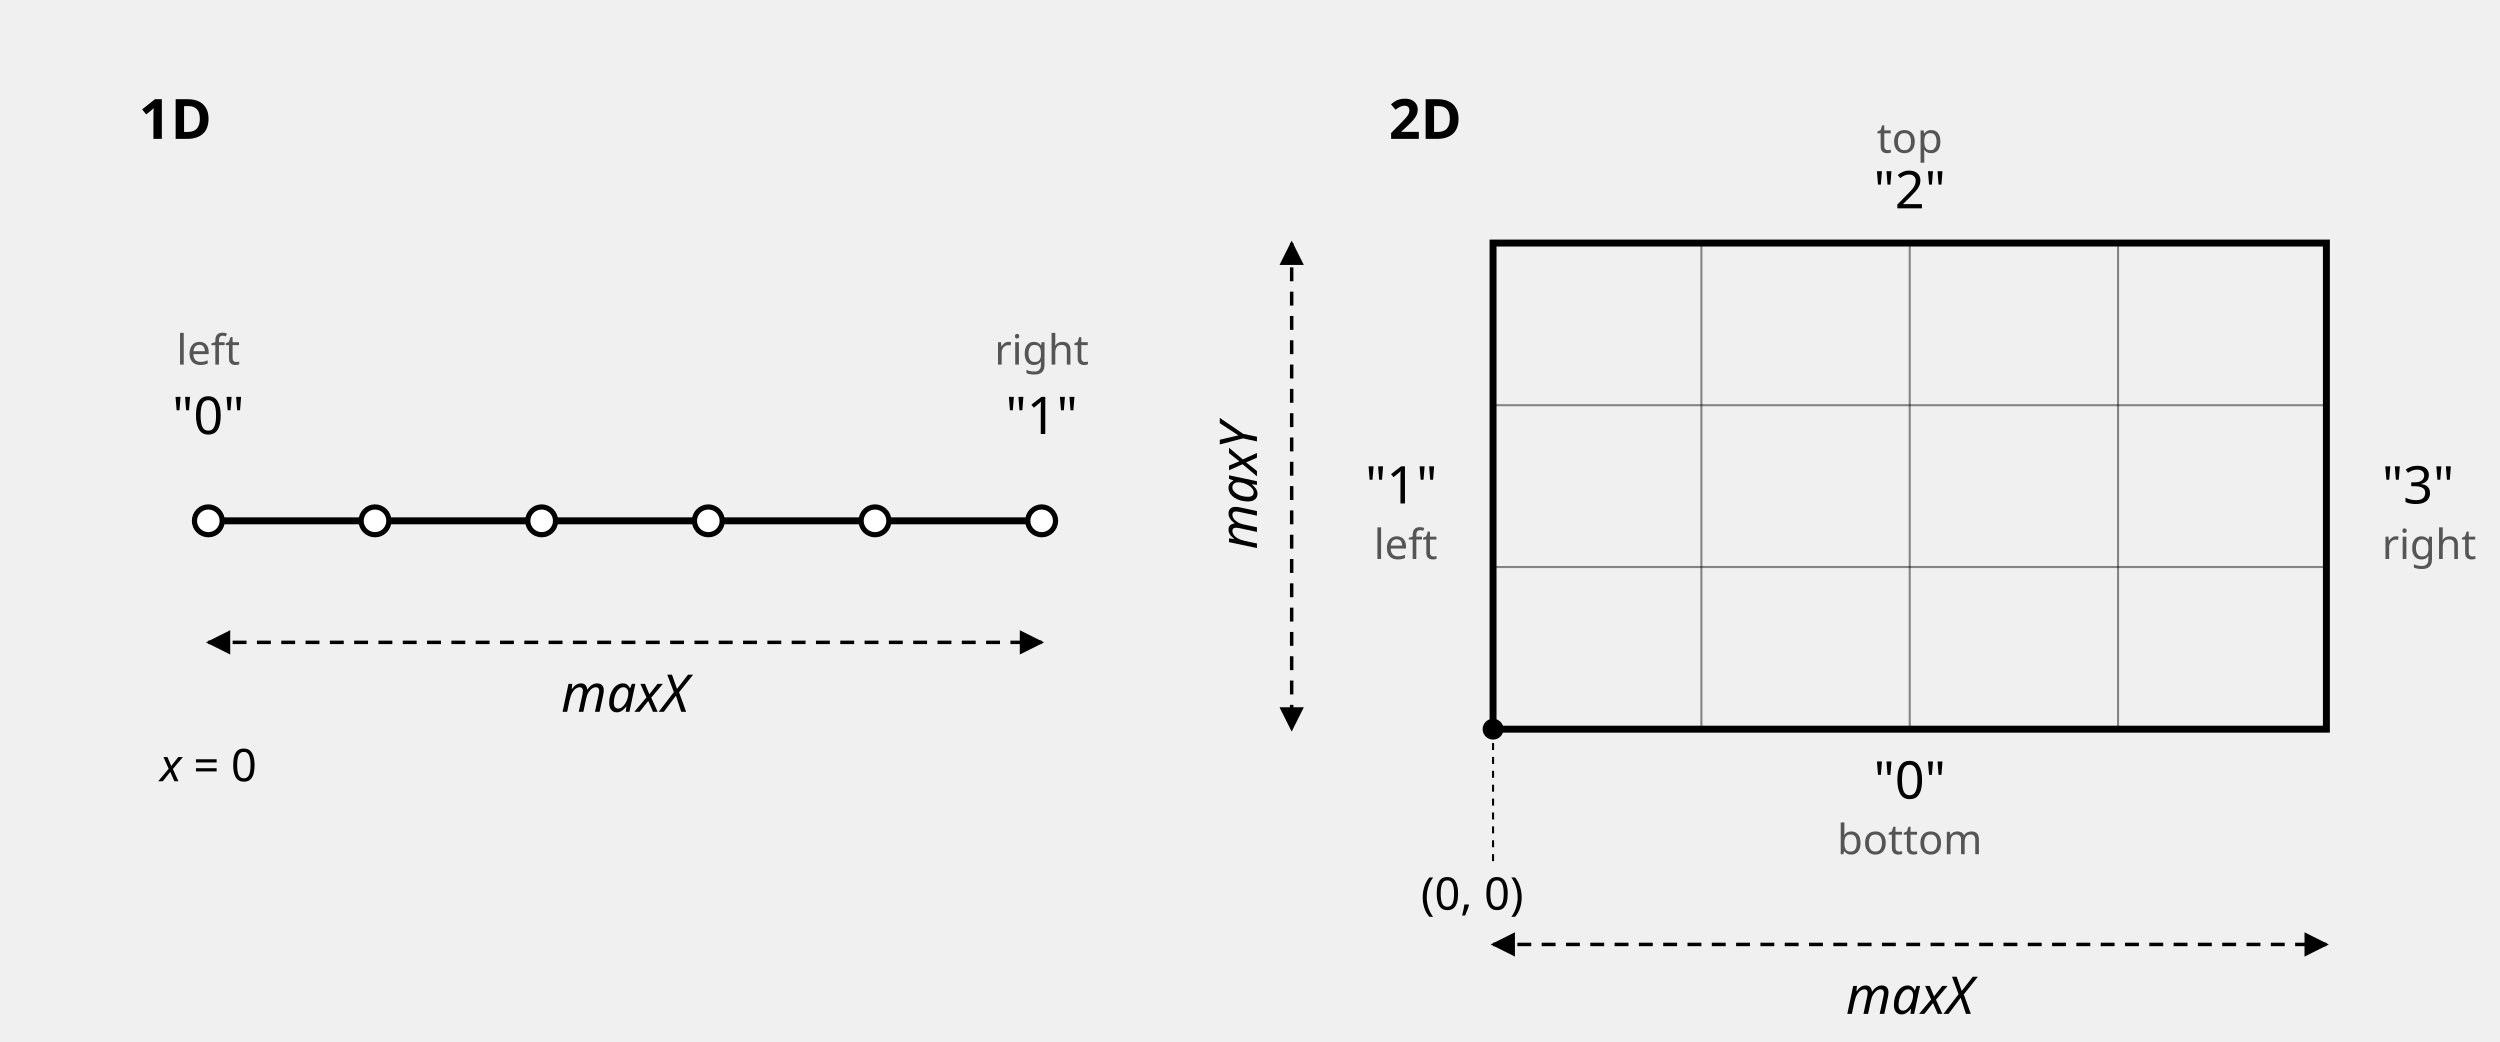
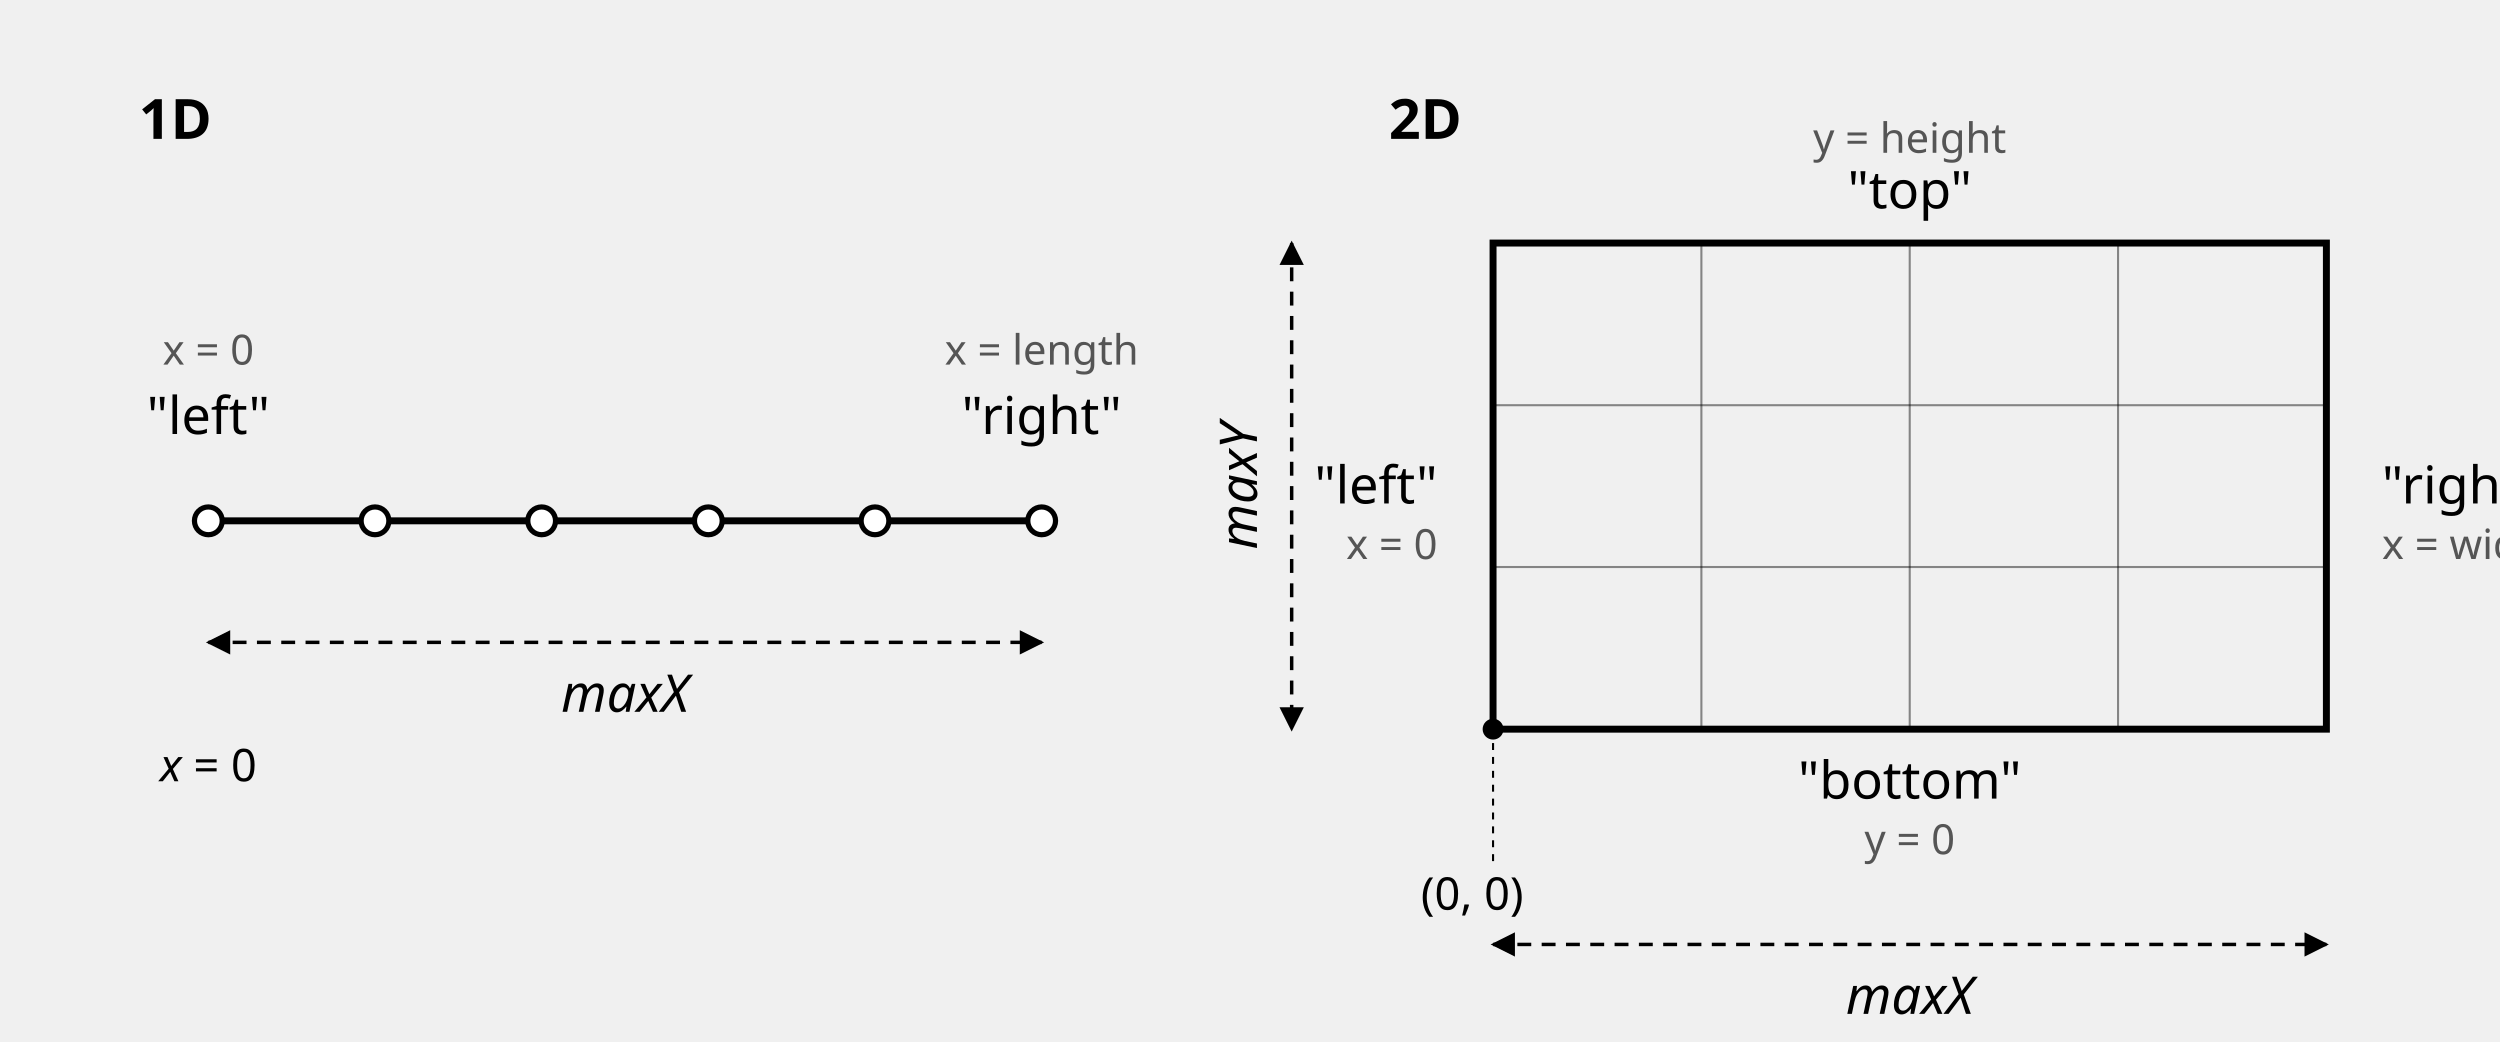
<svg xmlns="http://www.w3.org/2000/svg" viewBox="0 0 720 300" width="720" height="300" font-family="sans-serif" font-size="15" fill="#000">
  <defs>
    <marker id="arrow" viewBox="0 0 10 10" refX="9" refY="5" markerWidth="7" markerHeight="7" orient="auto-start-reverse">
      <path d="M0,0 L10,5 L0,10 z" fill="#000" />
    </marker>
  </defs>
  <text x="40" y="40" font-size="16" font-weight="bold">1D</text>
  <line x1="60" y1="150" x2="300" y2="150" stroke="#000" stroke-width="2" />
  <g fill="#fff" stroke="#000" stroke-width="1.5">
    <circle cx="60" cy="150" r="4" />
    <circle cx="108" cy="150" r="4" />
    <circle cx="156" cy="150" r="4" />
    <circle cx="204" cy="150" r="4" />
    <circle cx="252" cy="150" r="4" />
    <circle cx="300" cy="150" r="4" />
  </g>
-   <text x="60" y="125" text-anchor="middle">"0"</text>
-   <text x="300" y="125" text-anchor="middle">"1"</text>
-   <text x="60" y="105" text-anchor="middle" font-size="12" fill="#555">left</text>
-   <text x="300" y="105" text-anchor="middle" font-size="12" fill="#555">right</text>
+   <text x="60" y="125" text-anchor="middle">"left"</text>
+   <text x="300" y="125" text-anchor="middle">"right"</text>
+   <text x="60" y="105" text-anchor="middle" font-size="12" fill="#555">x = 0</text>
+   <text x="300" y="105" text-anchor="middle" font-size="12" fill="#555">x = length</text>
  <line x1="60" y1="185" x2="300" y2="185" stroke="#000" stroke-width="1" stroke-dasharray="4 3" marker-start="url(#arrow)" marker-end="url(#arrow)" />
  <text x="180" y="205" text-anchor="middle">
    <tspan font-style="italic">maxX</tspan>
  </text>
  <text x="60" y="225" text-anchor="middle" font-size="13">
    <tspan font-style="italic">x</tspan> = 0</text>
  <text x="400" y="40" font-size="16" font-weight="bold">2D</text>
  <rect x="430" y="70" width="240" height="140" fill="none" stroke="#000" stroke-width="2" />
  <g stroke="#000" stroke-width="0.6" stroke-opacity="0.45">
    <line x1="490" y1="70" x2="490" y2="210" />
    <line x1="550" y1="70" x2="550" y2="210" />
    <line x1="610" y1="70" x2="610" y2="210" />
    <line x1="430" y1="116.7" x2="670" y2="116.7" />
    <line x1="430" y1="163.3" x2="670" y2="163.3" />
  </g>
-   <text x="550" y="230" text-anchor="middle">"0"</text>
-   <text x="550" y="246" text-anchor="middle" font-size="12" fill="#555">bottom</text>
-   <text x="414" y="145" text-anchor="end">"1"</text>
-   <text x="414" y="161" text-anchor="end" font-size="12" fill="#555">left</text>
-   <text x="550" y="60" text-anchor="middle">"2"</text>
-   <text x="550" y="44" text-anchor="middle" font-size="12" fill="#555">top</text>
-   <text x="686" y="145">"3"</text>
-   <text x="686" y="161" font-size="12" fill="#555">right</text>
+   <text x="550" y="230" text-anchor="middle">"bottom"</text>
+   <text x="550" y="246" text-anchor="middle" font-size="12" fill="#555">y = 0</text>
+   <text x="414" y="145" text-anchor="end">"left"</text>
+   <text x="414" y="161" text-anchor="end" font-size="12" fill="#555">x = 0</text>
+   <text x="550" y="60" text-anchor="middle">"top"</text>
+   <text x="550" y="44" text-anchor="middle" font-size="12" fill="#555">y = height</text>
+   <text x="686" y="145">"right"</text>
+   <text x="686" y="161" font-size="12" fill="#555">x = width</text>
  <line x1="430" y1="272" x2="670" y2="272" stroke="#000" stroke-width="1" stroke-dasharray="4 3" marker-start="url(#arrow)" marker-end="url(#arrow)" />
  <text x="550" y="292" text-anchor="middle">
    <tspan font-style="italic">maxX</tspan>
  </text>
  <line x1="372" y1="70" x2="372" y2="210" stroke="#000" stroke-width="1" stroke-dasharray="4 3" marker-start="url(#arrow)" marker-end="url(#arrow)" />
  <text x="362" y="140" text-anchor="middle" transform="rotate(-90 362 140)">
    <tspan font-style="italic">maxY</tspan>
  </text>
  <circle cx="430" cy="210" r="3" />
  <text x="424" y="262" text-anchor="middle" font-size="13">(0, 0)</text>
  <line x1="430" y1="210" x2="430" y2="250" stroke="#000" stroke-width="0.6" stroke-dasharray="2 2" />
</svg>
